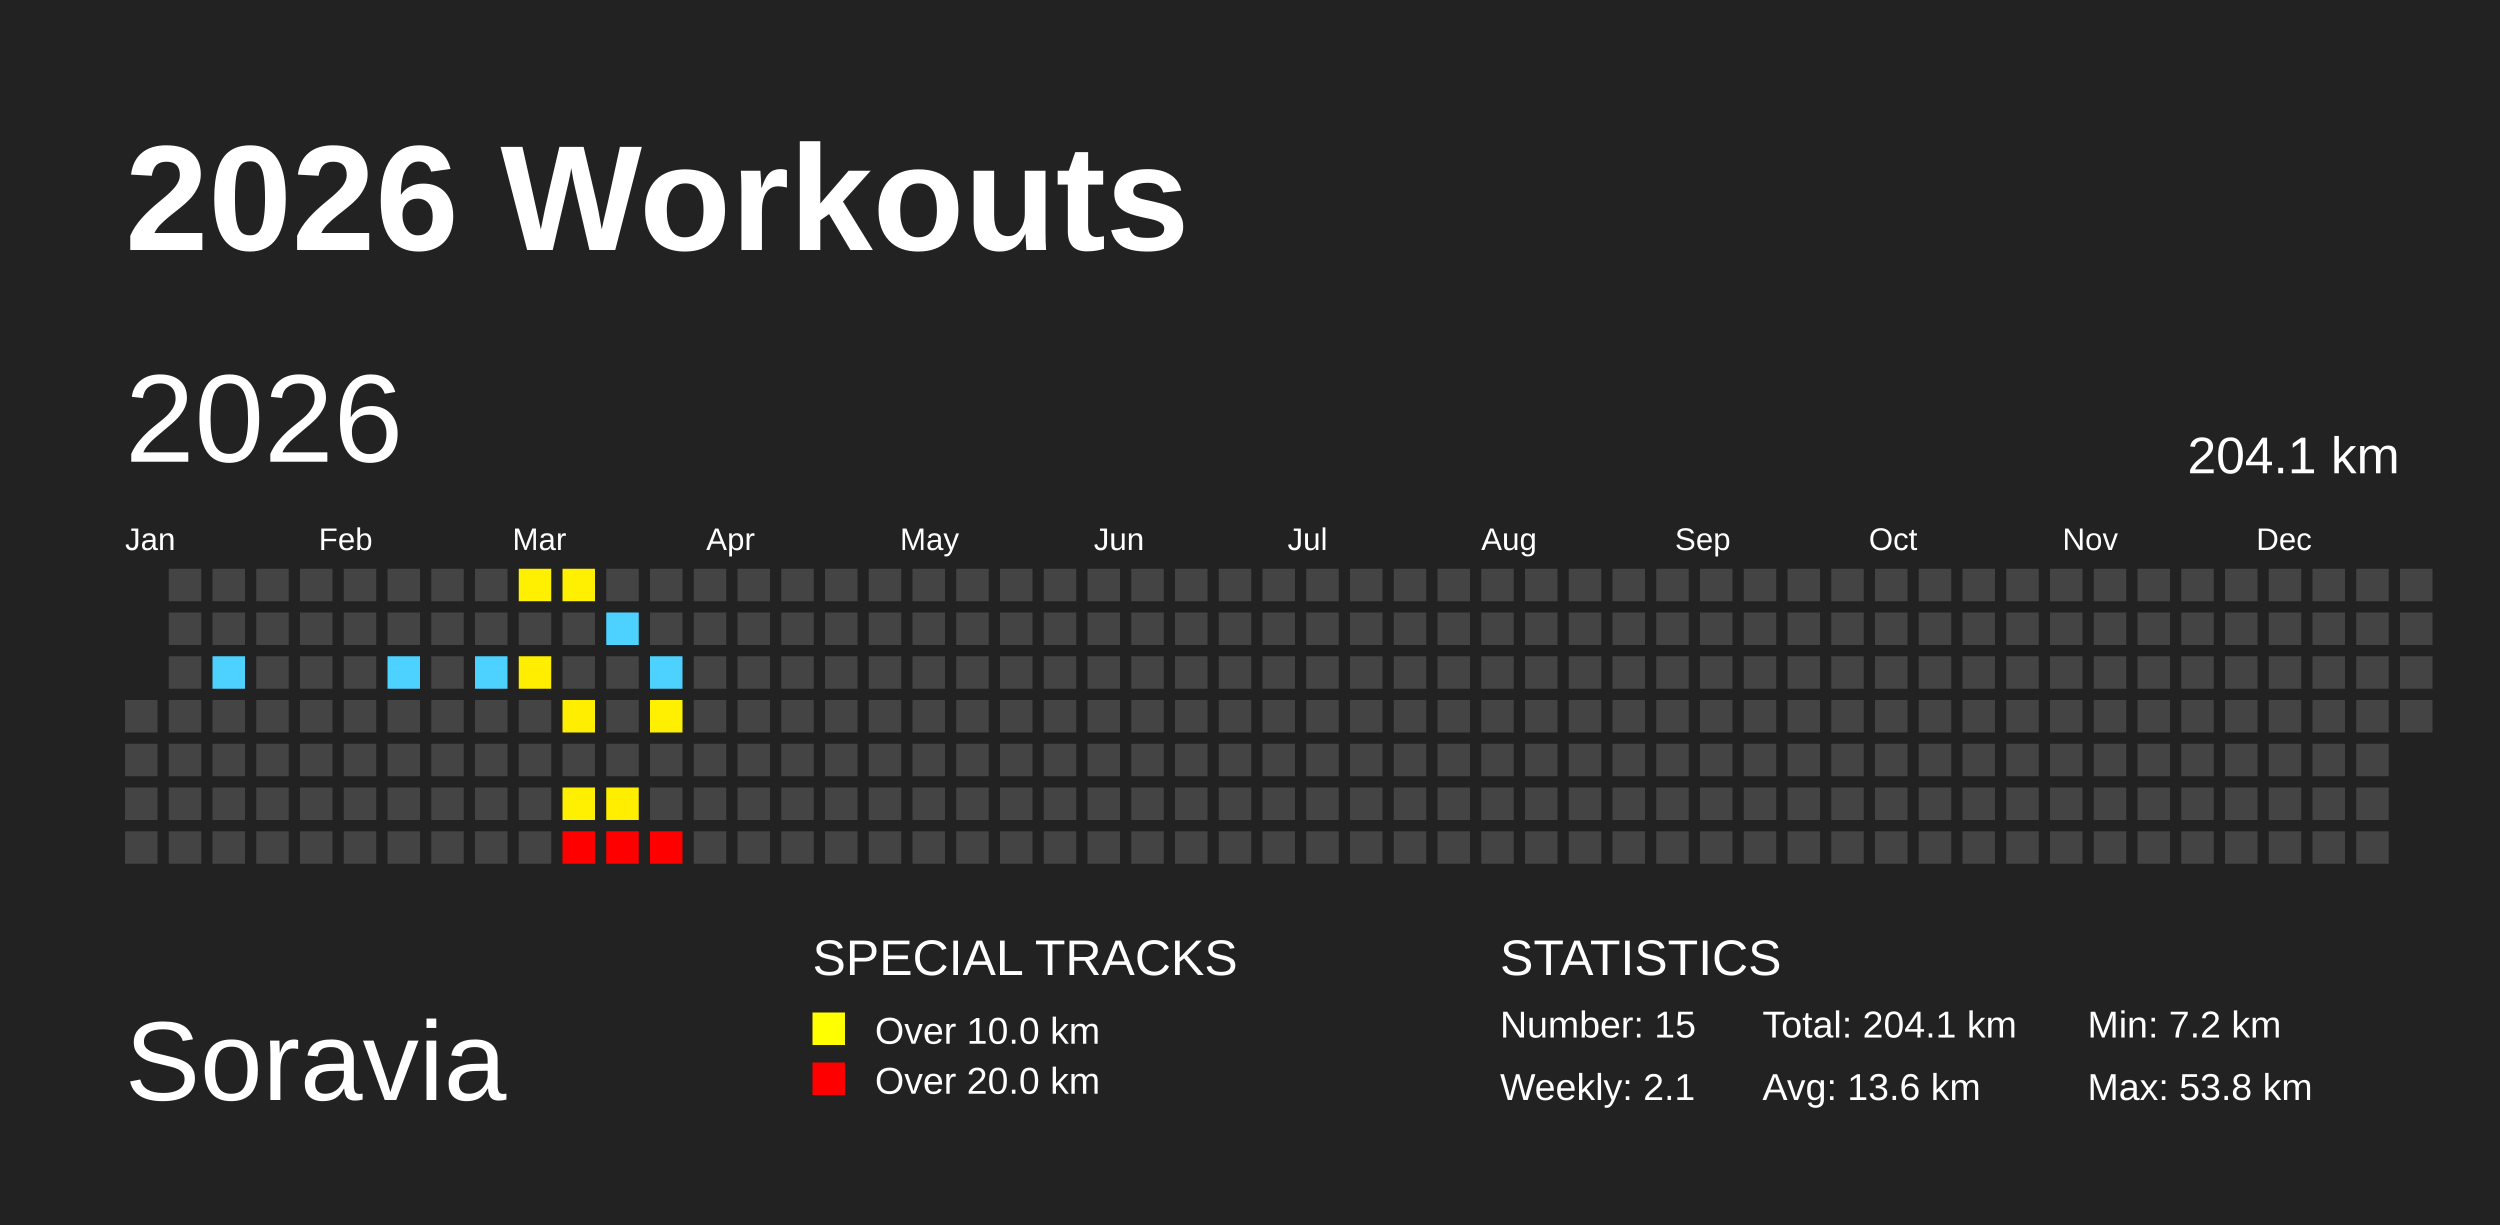
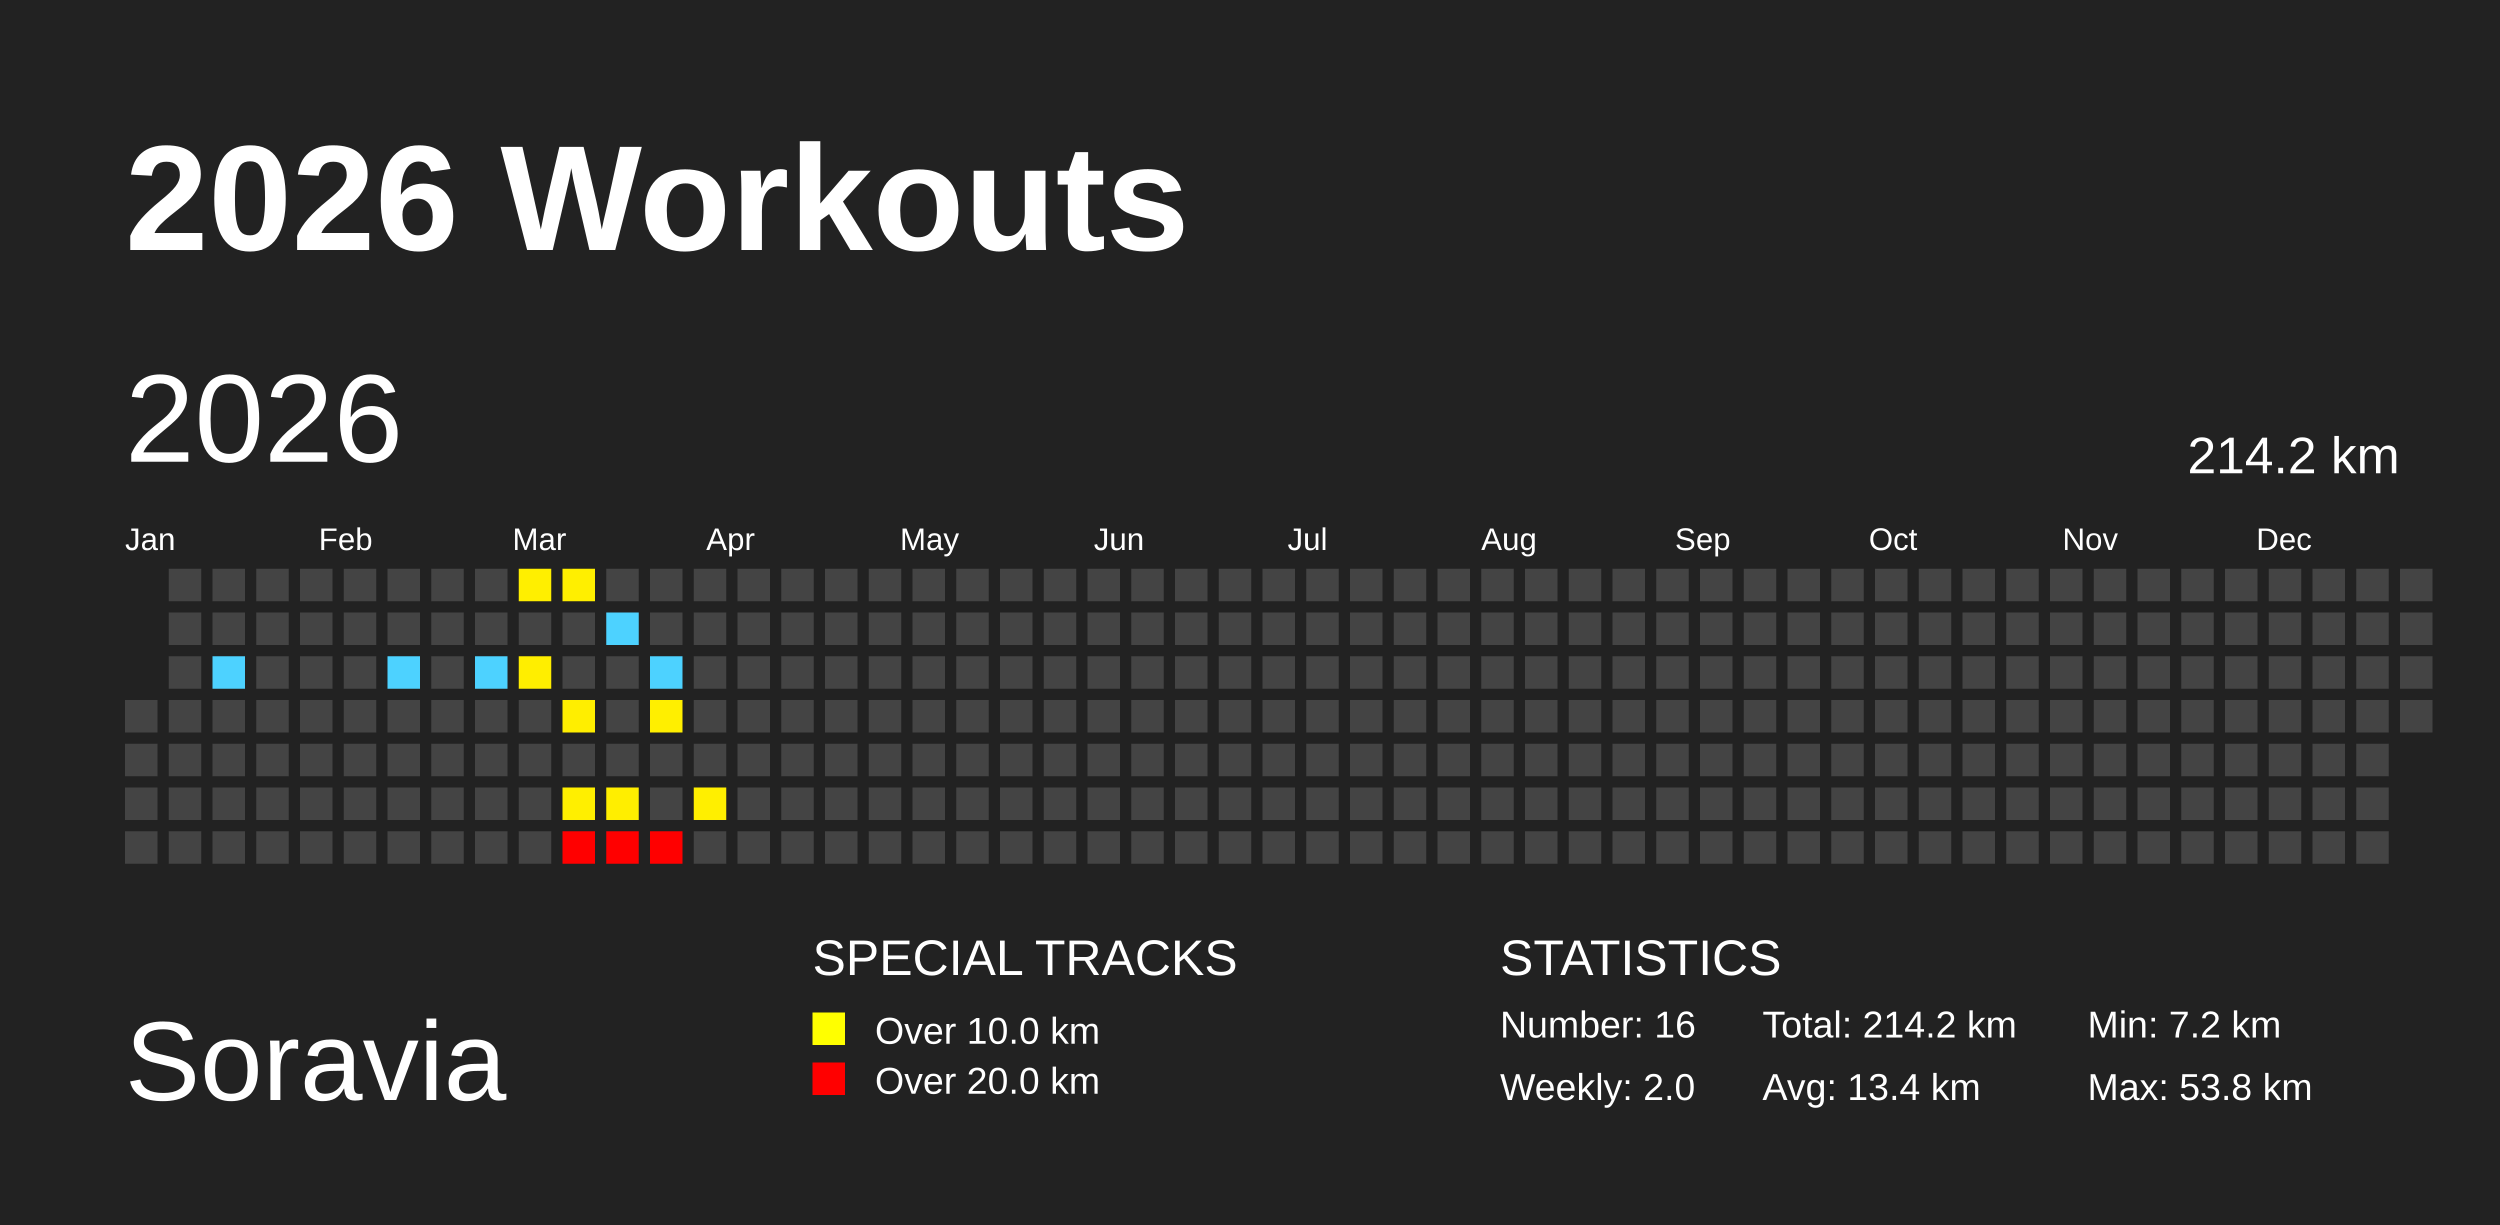
<svg xmlns="http://www.w3.org/2000/svg" baseProfile="full" height="98mm" version="1.1" viewBox="0,0,200,98" width="200mm">
  <defs />
  <rect fill="#222222" height="98" width="200" x="0" y="0" />
  <text fill="#FFFFFF" style="font-size:12px; font-family:Arial; font-weight:bold;" x="10" y="20">2026 Workouts</text>
  <text fill="#FFFFFF" style="font-size:9px; font-family:Arial" x="10" y="88">Soravia</text>
  <text fill="#FFFFFF" style="font-size:4px; font-family:Arial" x="65" y="78">SPECIAL TRACKS</text>
  <rect fill="yellow" height="2.6" width="2.6" x="65" y="81" />
  <text fill="#FFFFFF" style="font-size:3px; font-family:Arial" x="70" y="83.5">Over 10.0 km</text>
  <rect fill="red" height="2.6" width="2.6" x="65" y="85" />
  <text fill="#FFFFFF" style="font-size:3px; font-family:Arial" x="70" y="87.5">Over 20.0 km</text>
  <text fill="#FFFFFF" style="font-size:4px; font-family:Arial" x="120" y="78">STATISTICS</text>
-   <text fill="#FFFFFF" style="font-size:3px; font-family:Arial" x="120" y="83">Number: 15</text>
-   <text fill="#FFFFFF" style="font-size:3px; font-family:Arial" x="120" y="88">Weekly: 2.1</text>
-   <text fill="#FFFFFF" style="font-size:3px; font-family:Arial" x="141" y="83">Total: 204.1 km</text>
-   <text fill="#FFFFFF" style="font-size:3px; font-family:Arial" x="141" y="88">Avg: 13.6 km</text>
+   <text fill="#FFFFFF" style="font-size:3px; font-family:Arial" x="120" y="83">Number: 16</text>
+   <text fill="#FFFFFF" style="font-size:3px; font-family:Arial" x="120" y="88">Weekly: 2.0</text>
+   <text fill="#FFFFFF" style="font-size:3px; font-family:Arial" x="141" y="83">Total: 214.2 km</text>
+   <text fill="#FFFFFF" style="font-size:3px; font-family:Arial" x="141" y="88">Avg: 13.4 km</text>
  <text fill="#FFFFFF" style="font-size:3px; font-family:Arial" x="167" y="83">Min: 7.2 km</text>
  <text fill="#FFFFFF" style="font-size:3px; font-family:Arial" x="167" y="88">Max: 53.8 km</text>
  <text dominant-baseline="hanging" fill="#FFFFFF" style="font-size:10.0px; font-family:Arial;" x="10" y="30">2026</text>
-   <text dominant-baseline="hanging" fill="#FFFFFF" style="font-size:4.125px; font-family:Arial;" x="175" y="35">204.1 km</text>
+   <text dominant-baseline="hanging" fill="#FFFFFF" style="font-size:4.125px; font-family:Arial;" x="175" y="35">214.2 km</text>
  <text fill="#FFFFFF" style="font-size:2.5px; font-family:Arial" x="10.0" y="44">Jan</text>
  <text fill="#FFFFFF" style="font-size:2.5px; font-family:Arial" x="25.5" y="44">Feb</text>
  <text fill="#FFFFFF" style="font-size:2.5px; font-family:Arial" x="41.0" y="44">Mar</text>
  <text fill="#FFFFFF" style="font-size:2.5px; font-family:Arial" x="56.5" y="44">Apr</text>
  <text fill="#FFFFFF" style="font-size:2.5px; font-family:Arial" x="72.0" y="44">May</text>
  <text fill="#FFFFFF" style="font-size:2.5px; font-family:Arial" x="87.5" y="44">Jun</text>
  <text fill="#FFFFFF" style="font-size:2.5px; font-family:Arial" x="103.0" y="44">Jul</text>
  <text fill="#FFFFFF" style="font-size:2.5px; font-family:Arial" x="118.5" y="44">Aug</text>
  <text fill="#FFFFFF" style="font-size:2.5px; font-family:Arial" x="134.0" y="44">Sep</text>
  <text fill="#FFFFFF" style="font-size:2.5px; font-family:Arial" x="149.5" y="44">Oct</text>
  <text fill="#FFFFFF" style="font-size:2.5px; font-family:Arial" x="165.0" y="44">Nov</text>
  <text fill="#FFFFFF" style="font-size:2.5px; font-family:Arial" x="180.5" y="44">Dec</text>
  <rect fill="#444444" height="2.6" width="2.6" x="10.0" y="56.0" />
  <rect fill="#444444" height="2.6" width="2.6" x="10.0" y="59.5" />
  <rect fill="#444444" height="2.6" width="2.6" x="10.0" y="63.0" />
  <rect fill="#444444" height="2.6" width="2.6" x="10.0" y="66.5" />
  <rect fill="#444444" height="2.6" width="2.6" x="13.5" y="45.5" />
  <rect fill="#444444" height="2.6" width="2.6" x="13.5" y="49.0" />
  <rect fill="#444444" height="2.6" width="2.6" x="13.5" y="52.5" />
  <rect fill="#444444" height="2.6" width="2.6" x="13.5" y="56.0" />
  <rect fill="#444444" height="2.6" width="2.6" x="13.5" y="59.5" />
  <rect fill="#444444" height="2.6" width="2.6" x="13.5" y="63.0" />
  <rect fill="#444444" height="2.6" width="2.6" x="13.5" y="66.5" />
  <rect fill="#444444" height="2.6" width="2.6" x="17.0" y="45.5" />
  <rect fill="#444444" height="2.6" width="2.6" x="17.0" y="49.0" />
  <rect fill="#4dd2ff" height="2.6" width="2.6" x="17.0" y="52.5" />
  <rect fill="#444444" height="2.6" width="2.6" x="17.0" y="56.0" />
  <rect fill="#444444" height="2.6" width="2.6" x="17.0" y="59.5" />
  <rect fill="#444444" height="2.6" width="2.6" x="17.0" y="63.0" />
  <rect fill="#444444" height="2.6" width="2.6" x="17.0" y="66.5" />
  <rect fill="#444444" height="2.6" width="2.6" x="20.5" y="45.5" />
  <rect fill="#444444" height="2.6" width="2.6" x="20.5" y="49.0" />
  <rect fill="#444444" height="2.6" width="2.6" x="20.5" y="52.5" />
  <rect fill="#444444" height="2.6" width="2.6" x="20.5" y="56.0" />
  <rect fill="#444444" height="2.6" width="2.6" x="20.5" y="59.5" />
  <rect fill="#444444" height="2.6" width="2.6" x="20.5" y="63.0" />
  <rect fill="#444444" height="2.6" width="2.6" x="20.5" y="66.5" />
  <rect fill="#444444" height="2.6" width="2.6" x="24.0" y="45.5" />
  <rect fill="#444444" height="2.6" width="2.6" x="24.0" y="49.0" />
  <rect fill="#444444" height="2.6" width="2.6" x="24.0" y="52.5" />
  <rect fill="#444444" height="2.6" width="2.6" x="24.0" y="56.0" />
  <rect fill="#444444" height="2.6" width="2.6" x="24.0" y="59.5" />
  <rect fill="#444444" height="2.6" width="2.6" x="24.0" y="63.0" />
  <rect fill="#444444" height="2.6" width="2.6" x="24.0" y="66.5" />
  <rect fill="#444444" height="2.6" width="2.6" x="27.5" y="45.5" />
  <rect fill="#444444" height="2.6" width="2.6" x="27.5" y="49.0" />
  <rect fill="#444444" height="2.6" width="2.6" x="27.5" y="52.5" />
  <rect fill="#444444" height="2.6" width="2.6" x="27.5" y="56.0" />
  <rect fill="#444444" height="2.6" width="2.6" x="27.5" y="59.5" />
  <rect fill="#444444" height="2.6" width="2.6" x="27.5" y="63.0" />
  <rect fill="#444444" height="2.6" width="2.6" x="27.5" y="66.5" />
  <rect fill="#444444" height="2.6" width="2.6" x="31.0" y="45.5" />
  <rect fill="#444444" height="2.6" width="2.6" x="31.0" y="49.0" />
  <rect fill="#4dd2ff" height="2.6" width="2.6" x="31.0" y="52.5" />
  <rect fill="#444444" height="2.6" width="2.6" x="31.0" y="56.0" />
  <rect fill="#444444" height="2.6" width="2.6" x="31.0" y="59.5" />
  <rect fill="#444444" height="2.6" width="2.6" x="31.0" y="63.0" />
  <rect fill="#444444" height="2.6" width="2.6" x="31.0" y="66.5" />
  <rect fill="#444444" height="2.6" width="2.6" x="34.5" y="45.5" />
  <rect fill="#444444" height="2.6" width="2.6" x="34.5" y="49.0" />
  <rect fill="#444444" height="2.6" width="2.6" x="34.5" y="52.5" />
  <rect fill="#444444" height="2.6" width="2.6" x="34.5" y="56.0" />
  <rect fill="#444444" height="2.6" width="2.6" x="34.5" y="59.5" />
  <rect fill="#444444" height="2.6" width="2.6" x="34.5" y="63.0" />
  <rect fill="#444444" height="2.6" width="2.6" x="34.5" y="66.5" />
  <rect fill="#444444" height="2.6" width="2.6" x="38.0" y="45.5" />
  <rect fill="#444444" height="2.6" width="2.6" x="38.0" y="49.0" />
  <rect fill="#4dd2ff" height="2.6" width="2.6" x="38.0" y="52.5" />
  <rect fill="#444444" height="2.6" width="2.6" x="38.0" y="56.0" />
  <rect fill="#444444" height="2.6" width="2.6" x="38.0" y="59.5" />
  <rect fill="#444444" height="2.6" width="2.6" x="38.0" y="63.0" />
  <rect fill="#444444" height="2.6" width="2.6" x="38.0" y="66.5" />
  <rect fill="#ffef00" height="2.6" width="2.6" x="41.5" y="45.5" />
  <rect fill="#444444" height="2.6" width="2.6" x="41.5" y="49.0" />
  <rect fill="#ffee00" height="2.6" width="2.6" x="41.5" y="52.5" />
  <rect fill="#444444" height="2.6" width="2.6" x="41.5" y="56.0" />
  <rect fill="#444444" height="2.6" width="2.6" x="41.5" y="59.5" />
  <rect fill="#444444" height="2.6" width="2.6" x="41.5" y="63.0" />
  <rect fill="#444444" height="2.6" width="2.6" x="41.5" y="66.5" />
  <rect fill="#ffef00" height="2.6" width="2.6" x="45.0" y="45.5" />
  <rect fill="#444444" height="2.6" width="2.6" x="45.0" y="49.0" />
  <rect fill="#444444" height="2.6" width="2.6" x="45.0" y="52.5" />
  <rect fill="#ffee00" height="2.6" width="2.6" x="45.0" y="56.0" />
  <rect fill="#444444" height="2.6" width="2.6" x="45.0" y="59.5" />
  <rect fill="#ffef00" height="2.6" width="2.6" x="45.0" y="63.0" />
  <rect fill="red" height="2.6" width="2.6" x="45.0" y="66.5" />
  <rect fill="#444444" height="2.6" width="2.6" x="48.5" y="45.5" />
  <rect fill="#4dd2ff" height="2.6" width="2.6" x="48.5" y="49.0" />
  <rect fill="#444444" height="2.6" width="2.6" x="48.5" y="52.5" />
  <rect fill="#444444" height="2.6" width="2.6" x="48.5" y="56.0" />
  <rect fill="#444444" height="2.6" width="2.6" x="48.5" y="59.5" />
  <rect fill="#ffee00" height="2.6" width="2.6" x="48.5" y="63.0" />
  <rect fill="red" height="2.6" width="2.6" x="48.5" y="66.5" />
  <rect fill="#444444" height="2.6" width="2.6" x="52.0" y="45.5" />
  <rect fill="#444444" height="2.6" width="2.6" x="52.0" y="49.0" />
  <rect fill="#4dd2ff" height="2.6" width="2.6" x="52.0" y="52.5" />
  <rect fill="#ffef00" height="2.6" width="2.6" x="52.0" y="56.0" />
  <rect fill="#444444" height="2.6" width="2.6" x="52.0" y="59.5" />
  <rect fill="#444444" height="2.6" width="2.6" x="52.0" y="63.0" />
  <rect fill="red" height="2.6" width="2.6" x="52.0" y="66.5" />
  <rect fill="#444444" height="2.6" width="2.6" x="55.5" y="45.5" />
  <rect fill="#444444" height="2.6" width="2.6" x="55.5" y="49.0" />
  <rect fill="#444444" height="2.6" width="2.6" x="55.5" y="52.5" />
  <rect fill="#444444" height="2.6" width="2.6" x="55.5" y="56.0" />
  <rect fill="#444444" height="2.6" width="2.6" x="55.5" y="59.5" />
-   <rect fill="#444444" height="2.6" width="2.6" x="55.5" y="63.0" />
+   <rect fill="#ffef00" height="2.6" width="2.6" x="55.5" y="63.0" />
  <rect fill="#444444" height="2.6" width="2.6" x="55.5" y="66.5" />
  <rect fill="#444444" height="2.6" width="2.6" x="59.0" y="45.5" />
  <rect fill="#444444" height="2.6" width="2.6" x="59.0" y="49.0" />
  <rect fill="#444444" height="2.6" width="2.6" x="59.0" y="52.5" />
  <rect fill="#444444" height="2.6" width="2.6" x="59.0" y="56.0" />
  <rect fill="#444444" height="2.6" width="2.6" x="59.0" y="59.5" />
  <rect fill="#444444" height="2.6" width="2.6" x="59.0" y="63.0" />
  <rect fill="#444444" height="2.6" width="2.6" x="59.0" y="66.5" />
  <rect fill="#444444" height="2.6" width="2.6" x="62.5" y="45.5" />
  <rect fill="#444444" height="2.6" width="2.6" x="62.5" y="49.0" />
  <rect fill="#444444" height="2.6" width="2.6" x="62.5" y="52.5" />
  <rect fill="#444444" height="2.6" width="2.6" x="62.5" y="56.0" />
  <rect fill="#444444" height="2.6" width="2.6" x="62.5" y="59.5" />
  <rect fill="#444444" height="2.6" width="2.6" x="62.5" y="63.0" />
  <rect fill="#444444" height="2.6" width="2.6" x="62.5" y="66.5" />
  <rect fill="#444444" height="2.6" width="2.6" x="66.0" y="45.5" />
  <rect fill="#444444" height="2.6" width="2.6" x="66.0" y="49.0" />
  <rect fill="#444444" height="2.6" width="2.6" x="66.0" y="52.5" />
  <rect fill="#444444" height="2.6" width="2.6" x="66.0" y="56.0" />
  <rect fill="#444444" height="2.6" width="2.6" x="66.0" y="59.5" />
  <rect fill="#444444" height="2.6" width="2.6" x="66.0" y="63.0" />
  <rect fill="#444444" height="2.6" width="2.6" x="66.0" y="66.5" />
  <rect fill="#444444" height="2.6" width="2.6" x="69.5" y="45.5" />
  <rect fill="#444444" height="2.6" width="2.6" x="69.5" y="49.0" />
  <rect fill="#444444" height="2.6" width="2.6" x="69.5" y="52.5" />
  <rect fill="#444444" height="2.6" width="2.6" x="69.5" y="56.0" />
  <rect fill="#444444" height="2.6" width="2.6" x="69.5" y="59.5" />
  <rect fill="#444444" height="2.6" width="2.6" x="69.5" y="63.0" />
  <rect fill="#444444" height="2.6" width="2.6" x="69.5" y="66.5" />
  <rect fill="#444444" height="2.6" width="2.6" x="73.0" y="45.5" />
  <rect fill="#444444" height="2.6" width="2.6" x="73.0" y="49.0" />
  <rect fill="#444444" height="2.6" width="2.6" x="73.0" y="52.5" />
  <rect fill="#444444" height="2.6" width="2.6" x="73.0" y="56.0" />
  <rect fill="#444444" height="2.6" width="2.6" x="73.0" y="59.5" />
  <rect fill="#444444" height="2.6" width="2.6" x="73.0" y="63.0" />
  <rect fill="#444444" height="2.6" width="2.6" x="73.0" y="66.5" />
  <rect fill="#444444" height="2.6" width="2.6" x="76.5" y="45.5" />
  <rect fill="#444444" height="2.6" width="2.6" x="76.5" y="49.0" />
  <rect fill="#444444" height="2.6" width="2.6" x="76.5" y="52.5" />
  <rect fill="#444444" height="2.6" width="2.6" x="76.5" y="56.0" />
  <rect fill="#444444" height="2.6" width="2.6" x="76.5" y="59.5" />
  <rect fill="#444444" height="2.6" width="2.6" x="76.5" y="63.0" />
  <rect fill="#444444" height="2.6" width="2.6" x="76.5" y="66.5" />
  <rect fill="#444444" height="2.6" width="2.6" x="80.0" y="45.5" />
  <rect fill="#444444" height="2.6" width="2.6" x="80.0" y="49.0" />
  <rect fill="#444444" height="2.6" width="2.6" x="80.0" y="52.5" />
  <rect fill="#444444" height="2.6" width="2.6" x="80.0" y="56.0" />
  <rect fill="#444444" height="2.6" width="2.6" x="80.0" y="59.5" />
  <rect fill="#444444" height="2.6" width="2.6" x="80.0" y="63.0" />
  <rect fill="#444444" height="2.6" width="2.6" x="80.0" y="66.5" />
  <rect fill="#444444" height="2.6" width="2.6" x="83.5" y="45.5" />
  <rect fill="#444444" height="2.6" width="2.6" x="83.5" y="49.0" />
  <rect fill="#444444" height="2.6" width="2.6" x="83.5" y="52.5" />
  <rect fill="#444444" height="2.6" width="2.6" x="83.5" y="56.0" />
  <rect fill="#444444" height="2.6" width="2.6" x="83.5" y="59.5" />
  <rect fill="#444444" height="2.6" width="2.6" x="83.5" y="63.0" />
  <rect fill="#444444" height="2.6" width="2.6" x="83.5" y="66.5" />
  <rect fill="#444444" height="2.6" width="2.6" x="87.0" y="45.5" />
  <rect fill="#444444" height="2.6" width="2.6" x="87.0" y="49.0" />
  <rect fill="#444444" height="2.6" width="2.6" x="87.0" y="52.5" />
  <rect fill="#444444" height="2.6" width="2.6" x="87.0" y="56.0" />
  <rect fill="#444444" height="2.6" width="2.6" x="87.0" y="59.5" />
  <rect fill="#444444" height="2.6" width="2.6" x="87.0" y="63.0" />
  <rect fill="#444444" height="2.6" width="2.6" x="87.0" y="66.5" />
  <rect fill="#444444" height="2.6" width="2.6" x="90.5" y="45.5" />
  <rect fill="#444444" height="2.6" width="2.6" x="90.5" y="49.0" />
  <rect fill="#444444" height="2.6" width="2.6" x="90.5" y="52.5" />
  <rect fill="#444444" height="2.6" width="2.6" x="90.5" y="56.0" />
  <rect fill="#444444" height="2.6" width="2.6" x="90.5" y="59.5" />
  <rect fill="#444444" height="2.6" width="2.6" x="90.5" y="63.0" />
  <rect fill="#444444" height="2.6" width="2.6" x="90.5" y="66.5" />
  <rect fill="#444444" height="2.6" width="2.6" x="94.0" y="45.5" />
  <rect fill="#444444" height="2.6" width="2.6" x="94.0" y="49.0" />
  <rect fill="#444444" height="2.6" width="2.6" x="94.0" y="52.5" />
  <rect fill="#444444" height="2.6" width="2.6" x="94.0" y="56.0" />
  <rect fill="#444444" height="2.6" width="2.6" x="94.0" y="59.5" />
  <rect fill="#444444" height="2.6" width="2.6" x="94.0" y="63.0" />
  <rect fill="#444444" height="2.6" width="2.6" x="94.0" y="66.5" />
  <rect fill="#444444" height="2.6" width="2.6" x="97.5" y="45.5" />
  <rect fill="#444444" height="2.6" width="2.6" x="97.5" y="49.0" />
  <rect fill="#444444" height="2.6" width="2.6" x="97.5" y="52.5" />
  <rect fill="#444444" height="2.6" width="2.6" x="97.5" y="56.0" />
  <rect fill="#444444" height="2.6" width="2.6" x="97.5" y="59.5" />
  <rect fill="#444444" height="2.6" width="2.6" x="97.5" y="63.0" />
  <rect fill="#444444" height="2.6" width="2.6" x="97.5" y="66.5" />
  <rect fill="#444444" height="2.6" width="2.6" x="101.0" y="45.5" />
  <rect fill="#444444" height="2.6" width="2.6" x="101.0" y="49.0" />
  <rect fill="#444444" height="2.6" width="2.6" x="101.0" y="52.5" />
  <rect fill="#444444" height="2.6" width="2.6" x="101.0" y="56.0" />
  <rect fill="#444444" height="2.6" width="2.6" x="101.0" y="59.5" />
  <rect fill="#444444" height="2.6" width="2.6" x="101.0" y="63.0" />
  <rect fill="#444444" height="2.6" width="2.6" x="101.0" y="66.5" />
  <rect fill="#444444" height="2.6" width="2.6" x="104.5" y="45.5" />
  <rect fill="#444444" height="2.6" width="2.6" x="104.5" y="49.0" />
  <rect fill="#444444" height="2.6" width="2.6" x="104.5" y="52.5" />
  <rect fill="#444444" height="2.6" width="2.6" x="104.5" y="56.0" />
  <rect fill="#444444" height="2.6" width="2.6" x="104.5" y="59.5" />
  <rect fill="#444444" height="2.6" width="2.6" x="104.5" y="63.0" />
  <rect fill="#444444" height="2.6" width="2.6" x="104.5" y="66.5" />
  <rect fill="#444444" height="2.6" width="2.6" x="108.0" y="45.5" />
  <rect fill="#444444" height="2.6" width="2.6" x="108.0" y="49.0" />
  <rect fill="#444444" height="2.6" width="2.6" x="108.0" y="52.5" />
  <rect fill="#444444" height="2.6" width="2.6" x="108.0" y="56.0" />
  <rect fill="#444444" height="2.6" width="2.6" x="108.0" y="59.5" />
  <rect fill="#444444" height="2.6" width="2.6" x="108.0" y="63.0" />
  <rect fill="#444444" height="2.6" width="2.6" x="108.0" y="66.5" />
  <rect fill="#444444" height="2.6" width="2.6" x="111.5" y="45.5" />
  <rect fill="#444444" height="2.6" width="2.6" x="111.5" y="49.0" />
  <rect fill="#444444" height="2.6" width="2.6" x="111.5" y="52.5" />
  <rect fill="#444444" height="2.6" width="2.6" x="111.5" y="56.0" />
  <rect fill="#444444" height="2.6" width="2.6" x="111.5" y="59.5" />
  <rect fill="#444444" height="2.6" width="2.6" x="111.5" y="63.0" />
  <rect fill="#444444" height="2.6" width="2.6" x="111.5" y="66.5" />
  <rect fill="#444444" height="2.6" width="2.6" x="115.0" y="45.5" />
  <rect fill="#444444" height="2.6" width="2.6" x="115.0" y="49.0" />
  <rect fill="#444444" height="2.6" width="2.6" x="115.0" y="52.5" />
  <rect fill="#444444" height="2.6" width="2.6" x="115.0" y="56.0" />
  <rect fill="#444444" height="2.6" width="2.6" x="115.0" y="59.5" />
  <rect fill="#444444" height="2.6" width="2.6" x="115.0" y="63.0" />
  <rect fill="#444444" height="2.6" width="2.6" x="115.0" y="66.5" />
  <rect fill="#444444" height="2.6" width="2.6" x="118.5" y="45.5" />
  <rect fill="#444444" height="2.6" width="2.6" x="118.5" y="49.0" />
  <rect fill="#444444" height="2.6" width="2.6" x="118.5" y="52.5" />
  <rect fill="#444444" height="2.6" width="2.6" x="118.5" y="56.0" />
  <rect fill="#444444" height="2.6" width="2.6" x="118.5" y="59.5" />
  <rect fill="#444444" height="2.6" width="2.6" x="118.5" y="63.0" />
  <rect fill="#444444" height="2.6" width="2.6" x="118.5" y="66.5" />
  <rect fill="#444444" height="2.6" width="2.6" x="122.0" y="45.5" />
  <rect fill="#444444" height="2.6" width="2.6" x="122.0" y="49.0" />
  <rect fill="#444444" height="2.6" width="2.6" x="122.0" y="52.5" />
  <rect fill="#444444" height="2.6" width="2.6" x="122.0" y="56.0" />
  <rect fill="#444444" height="2.6" width="2.6" x="122.0" y="59.5" />
  <rect fill="#444444" height="2.6" width="2.6" x="122.0" y="63.0" />
  <rect fill="#444444" height="2.6" width="2.6" x="122.0" y="66.5" />
  <rect fill="#444444" height="2.6" width="2.6" x="125.5" y="45.5" />
  <rect fill="#444444" height="2.6" width="2.6" x="125.5" y="49.0" />
  <rect fill="#444444" height="2.6" width="2.6" x="125.5" y="52.5" />
  <rect fill="#444444" height="2.6" width="2.6" x="125.5" y="56.0" />
  <rect fill="#444444" height="2.6" width="2.6" x="125.5" y="59.5" />
  <rect fill="#444444" height="2.6" width="2.6" x="125.5" y="63.0" />
  <rect fill="#444444" height="2.6" width="2.6" x="125.5" y="66.5" />
  <rect fill="#444444" height="2.6" width="2.6" x="129.0" y="45.5" />
  <rect fill="#444444" height="2.6" width="2.6" x="129.0" y="49.0" />
  <rect fill="#444444" height="2.6" width="2.6" x="129.0" y="52.5" />
  <rect fill="#444444" height="2.6" width="2.6" x="129.0" y="56.0" />
  <rect fill="#444444" height="2.6" width="2.6" x="129.0" y="59.5" />
  <rect fill="#444444" height="2.6" width="2.6" x="129.0" y="63.0" />
  <rect fill="#444444" height="2.6" width="2.6" x="129.0" y="66.5" />
  <rect fill="#444444" height="2.6" width="2.6" x="132.5" y="45.5" />
  <rect fill="#444444" height="2.6" width="2.6" x="132.5" y="49.0" />
  <rect fill="#444444" height="2.6" width="2.6" x="132.5" y="52.5" />
  <rect fill="#444444" height="2.6" width="2.6" x="132.5" y="56.0" />
  <rect fill="#444444" height="2.6" width="2.6" x="132.5" y="59.5" />
  <rect fill="#444444" height="2.6" width="2.6" x="132.5" y="63.0" />
  <rect fill="#444444" height="2.6" width="2.6" x="132.5" y="66.5" />
  <rect fill="#444444" height="2.6" width="2.6" x="136.0" y="45.5" />
  <rect fill="#444444" height="2.6" width="2.6" x="136.0" y="49.0" />
  <rect fill="#444444" height="2.6" width="2.6" x="136.0" y="52.5" />
  <rect fill="#444444" height="2.6" width="2.6" x="136.0" y="56.0" />
  <rect fill="#444444" height="2.6" width="2.6" x="136.0" y="59.5" />
  <rect fill="#444444" height="2.6" width="2.6" x="136.0" y="63.0" />
  <rect fill="#444444" height="2.6" width="2.6" x="136.0" y="66.5" />
  <rect fill="#444444" height="2.6" width="2.6" x="139.5" y="45.5" />
  <rect fill="#444444" height="2.6" width="2.6" x="139.5" y="49.0" />
  <rect fill="#444444" height="2.6" width="2.6" x="139.5" y="52.5" />
  <rect fill="#444444" height="2.6" width="2.6" x="139.5" y="56.0" />
  <rect fill="#444444" height="2.6" width="2.6" x="139.5" y="59.5" />
  <rect fill="#444444" height="2.6" width="2.6" x="139.5" y="63.0" />
  <rect fill="#444444" height="2.6" width="2.6" x="139.5" y="66.5" />
  <rect fill="#444444" height="2.6" width="2.6" x="143.0" y="45.5" />
  <rect fill="#444444" height="2.6" width="2.6" x="143.0" y="49.0" />
  <rect fill="#444444" height="2.6" width="2.6" x="143.0" y="52.5" />
  <rect fill="#444444" height="2.6" width="2.6" x="143.0" y="56.0" />
  <rect fill="#444444" height="2.6" width="2.6" x="143.0" y="59.5" />
  <rect fill="#444444" height="2.6" width="2.6" x="143.0" y="63.0" />
  <rect fill="#444444" height="2.6" width="2.6" x="143.0" y="66.5" />
  <rect fill="#444444" height="2.6" width="2.6" x="146.5" y="45.5" />
  <rect fill="#444444" height="2.6" width="2.6" x="146.5" y="49.0" />
  <rect fill="#444444" height="2.6" width="2.6" x="146.5" y="52.5" />
  <rect fill="#444444" height="2.6" width="2.6" x="146.5" y="56.0" />
  <rect fill="#444444" height="2.6" width="2.6" x="146.5" y="59.5" />
  <rect fill="#444444" height="2.6" width="2.6" x="146.5" y="63.0" />
  <rect fill="#444444" height="2.6" width="2.6" x="146.5" y="66.5" />
  <rect fill="#444444" height="2.6" width="2.6" x="150.0" y="45.5" />
  <rect fill="#444444" height="2.6" width="2.6" x="150.0" y="49.0" />
  <rect fill="#444444" height="2.6" width="2.6" x="150.0" y="52.5" />
  <rect fill="#444444" height="2.6" width="2.6" x="150.0" y="56.0" />
  <rect fill="#444444" height="2.6" width="2.6" x="150.0" y="59.5" />
  <rect fill="#444444" height="2.6" width="2.6" x="150.0" y="63.0" />
  <rect fill="#444444" height="2.6" width="2.6" x="150.0" y="66.5" />
  <rect fill="#444444" height="2.6" width="2.6" x="153.5" y="45.5" />
  <rect fill="#444444" height="2.6" width="2.6" x="153.5" y="49.0" />
  <rect fill="#444444" height="2.6" width="2.6" x="153.5" y="52.5" />
  <rect fill="#444444" height="2.6" width="2.6" x="153.5" y="56.0" />
  <rect fill="#444444" height="2.6" width="2.6" x="153.5" y="59.5" />
  <rect fill="#444444" height="2.6" width="2.6" x="153.5" y="63.0" />
  <rect fill="#444444" height="2.6" width="2.6" x="153.5" y="66.5" />
  <rect fill="#444444" height="2.6" width="2.6" x="157.0" y="45.5" />
  <rect fill="#444444" height="2.6" width="2.6" x="157.0" y="49.0" />
  <rect fill="#444444" height="2.6" width="2.6" x="157.0" y="52.5" />
  <rect fill="#444444" height="2.6" width="2.6" x="157.0" y="56.0" />
  <rect fill="#444444" height="2.6" width="2.6" x="157.0" y="59.5" />
  <rect fill="#444444" height="2.6" width="2.6" x="157.0" y="63.0" />
  <rect fill="#444444" height="2.6" width="2.6" x="157.0" y="66.5" />
  <rect fill="#444444" height="2.6" width="2.6" x="160.5" y="45.5" />
  <rect fill="#444444" height="2.6" width="2.6" x="160.5" y="49.0" />
  <rect fill="#444444" height="2.6" width="2.6" x="160.5" y="52.5" />
  <rect fill="#444444" height="2.6" width="2.6" x="160.5" y="56.0" />
  <rect fill="#444444" height="2.6" width="2.6" x="160.5" y="59.5" />
  <rect fill="#444444" height="2.6" width="2.6" x="160.5" y="63.0" />
  <rect fill="#444444" height="2.6" width="2.6" x="160.5" y="66.5" />
  <rect fill="#444444" height="2.6" width="2.6" x="164.0" y="45.5" />
  <rect fill="#444444" height="2.6" width="2.6" x="164.0" y="49.0" />
  <rect fill="#444444" height="2.6" width="2.6" x="164.0" y="52.5" />
  <rect fill="#444444" height="2.6" width="2.6" x="164.0" y="56.0" />
  <rect fill="#444444" height="2.6" width="2.6" x="164.0" y="59.5" />
  <rect fill="#444444" height="2.6" width="2.6" x="164.0" y="63.0" />
  <rect fill="#444444" height="2.6" width="2.6" x="164.0" y="66.5" />
  <rect fill="#444444" height="2.6" width="2.6" x="167.5" y="45.5" />
  <rect fill="#444444" height="2.6" width="2.6" x="167.5" y="49.0" />
  <rect fill="#444444" height="2.6" width="2.6" x="167.5" y="52.5" />
  <rect fill="#444444" height="2.6" width="2.6" x="167.5" y="56.0" />
  <rect fill="#444444" height="2.6" width="2.6" x="167.5" y="59.5" />
  <rect fill="#444444" height="2.6" width="2.6" x="167.5" y="63.0" />
  <rect fill="#444444" height="2.6" width="2.6" x="167.5" y="66.5" />
  <rect fill="#444444" height="2.6" width="2.6" x="171.0" y="45.5" />
  <rect fill="#444444" height="2.6" width="2.6" x="171.0" y="49.0" />
  <rect fill="#444444" height="2.6" width="2.6" x="171.0" y="52.5" />
  <rect fill="#444444" height="2.6" width="2.6" x="171.0" y="56.0" />
  <rect fill="#444444" height="2.6" width="2.6" x="171.0" y="59.5" />
  <rect fill="#444444" height="2.6" width="2.6" x="171.0" y="63.0" />
  <rect fill="#444444" height="2.6" width="2.6" x="171.0" y="66.5" />
  <rect fill="#444444" height="2.6" width="2.6" x="174.5" y="45.5" />
  <rect fill="#444444" height="2.6" width="2.6" x="174.5" y="49.0" />
  <rect fill="#444444" height="2.6" width="2.6" x="174.5" y="52.5" />
  <rect fill="#444444" height="2.6" width="2.6" x="174.5" y="56.0" />
  <rect fill="#444444" height="2.6" width="2.6" x="174.5" y="59.5" />
  <rect fill="#444444" height="2.6" width="2.6" x="174.5" y="63.0" />
  <rect fill="#444444" height="2.6" width="2.6" x="174.5" y="66.5" />
  <rect fill="#444444" height="2.6" width="2.6" x="178.0" y="45.5" />
  <rect fill="#444444" height="2.6" width="2.6" x="178.0" y="49.0" />
  <rect fill="#444444" height="2.6" width="2.6" x="178.0" y="52.5" />
  <rect fill="#444444" height="2.6" width="2.6" x="178.0" y="56.0" />
  <rect fill="#444444" height="2.6" width="2.6" x="178.0" y="59.5" />
  <rect fill="#444444" height="2.6" width="2.6" x="178.0" y="63.0" />
  <rect fill="#444444" height="2.6" width="2.6" x="178.0" y="66.5" />
  <rect fill="#444444" height="2.6" width="2.6" x="181.5" y="45.5" />
  <rect fill="#444444" height="2.6" width="2.6" x="181.5" y="49.0" />
  <rect fill="#444444" height="2.6" width="2.6" x="181.5" y="52.5" />
  <rect fill="#444444" height="2.6" width="2.6" x="181.5" y="56.0" />
  <rect fill="#444444" height="2.6" width="2.6" x="181.5" y="59.5" />
  <rect fill="#444444" height="2.6" width="2.6" x="181.5" y="63.0" />
  <rect fill="#444444" height="2.6" width="2.6" x="181.5" y="66.5" />
  <rect fill="#444444" height="2.6" width="2.6" x="185.0" y="45.5" />
  <rect fill="#444444" height="2.6" width="2.6" x="185.0" y="49.0" />
  <rect fill="#444444" height="2.6" width="2.6" x="185.0" y="52.5" />
  <rect fill="#444444" height="2.6" width="2.6" x="185.0" y="56.0" />
  <rect fill="#444444" height="2.6" width="2.6" x="185.0" y="59.5" />
  <rect fill="#444444" height="2.6" width="2.6" x="185.0" y="63.0" />
  <rect fill="#444444" height="2.6" width="2.6" x="185.0" y="66.5" />
  <rect fill="#444444" height="2.6" width="2.6" x="188.5" y="45.5" />
  <rect fill="#444444" height="2.6" width="2.6" x="188.5" y="49.0" />
  <rect fill="#444444" height="2.6" width="2.6" x="188.5" y="52.5" />
  <rect fill="#444444" height="2.6" width="2.6" x="188.5" y="56.0" />
  <rect fill="#444444" height="2.6" width="2.6" x="188.5" y="59.5" />
  <rect fill="#444444" height="2.6" width="2.6" x="188.5" y="63.0" />
  <rect fill="#444444" height="2.6" width="2.6" x="188.5" y="66.5" />
  <rect fill="#444444" height="2.6" width="2.6" x="192.0" y="45.5" />
  <rect fill="#444444" height="2.6" width="2.6" x="192.0" y="49.0" />
  <rect fill="#444444" height="2.6" width="2.6" x="192.0" y="52.5" />
  <rect fill="#444444" height="2.6" width="2.6" x="192.0" y="56.0" />
</svg>
